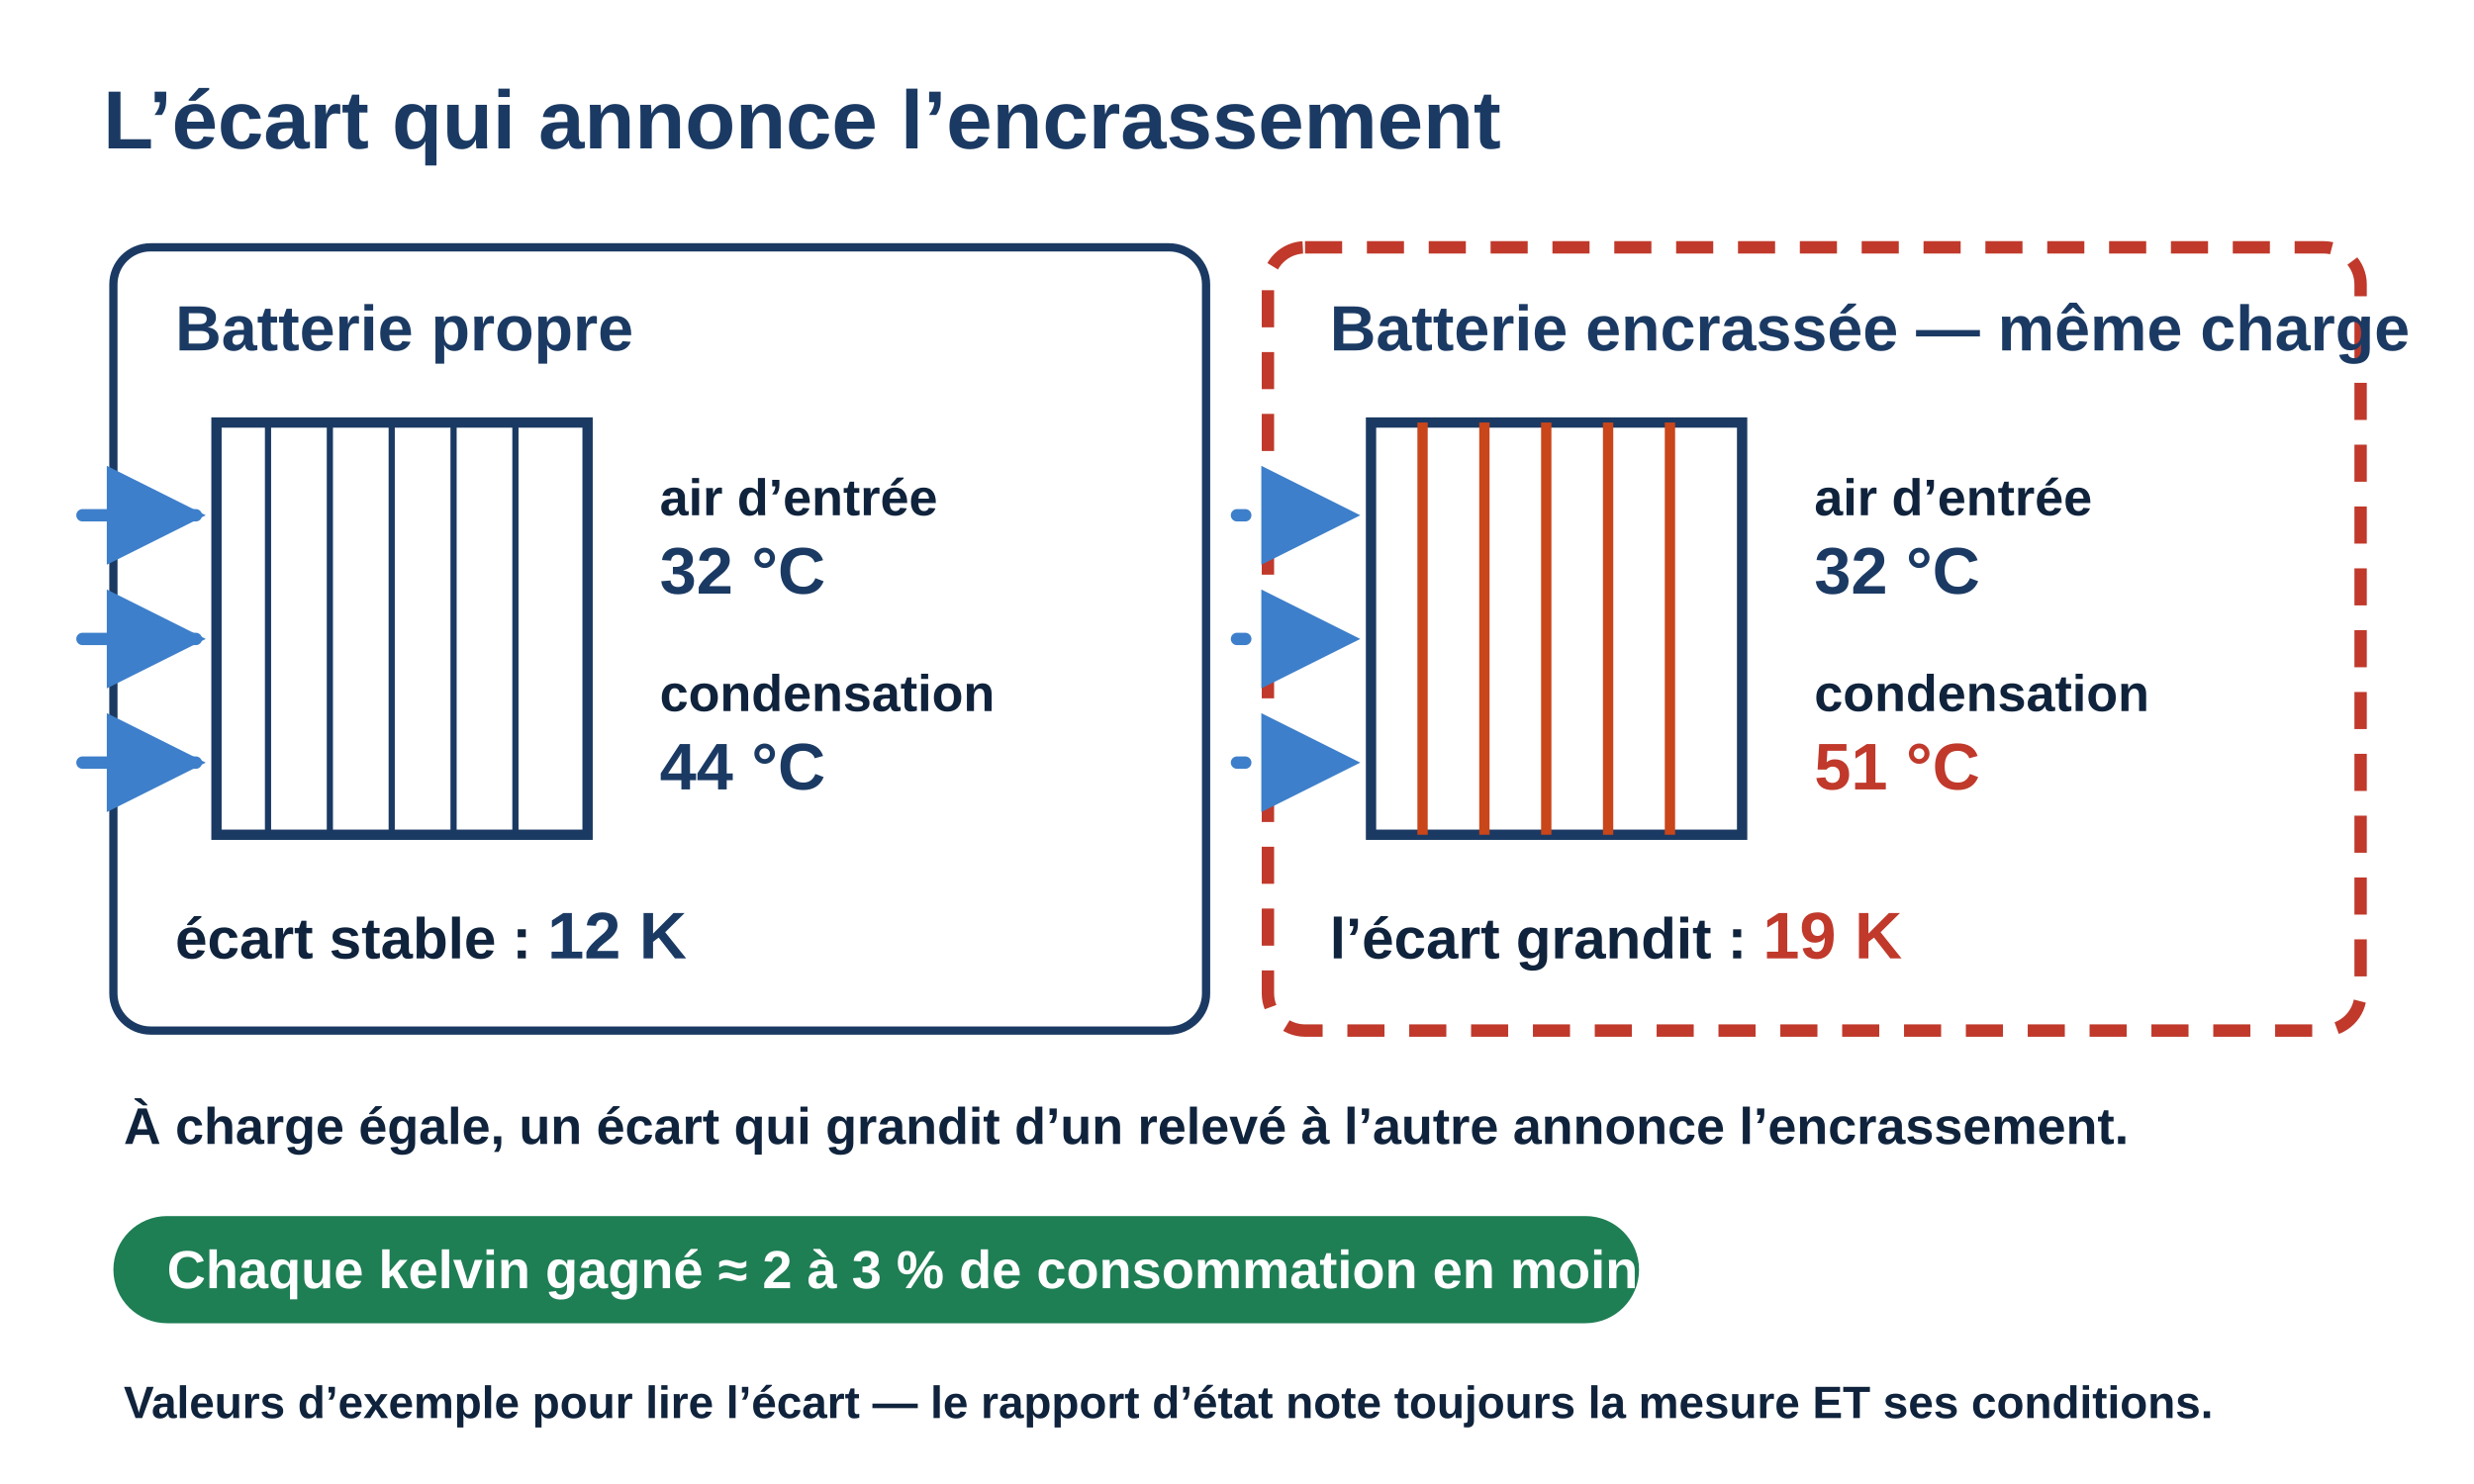
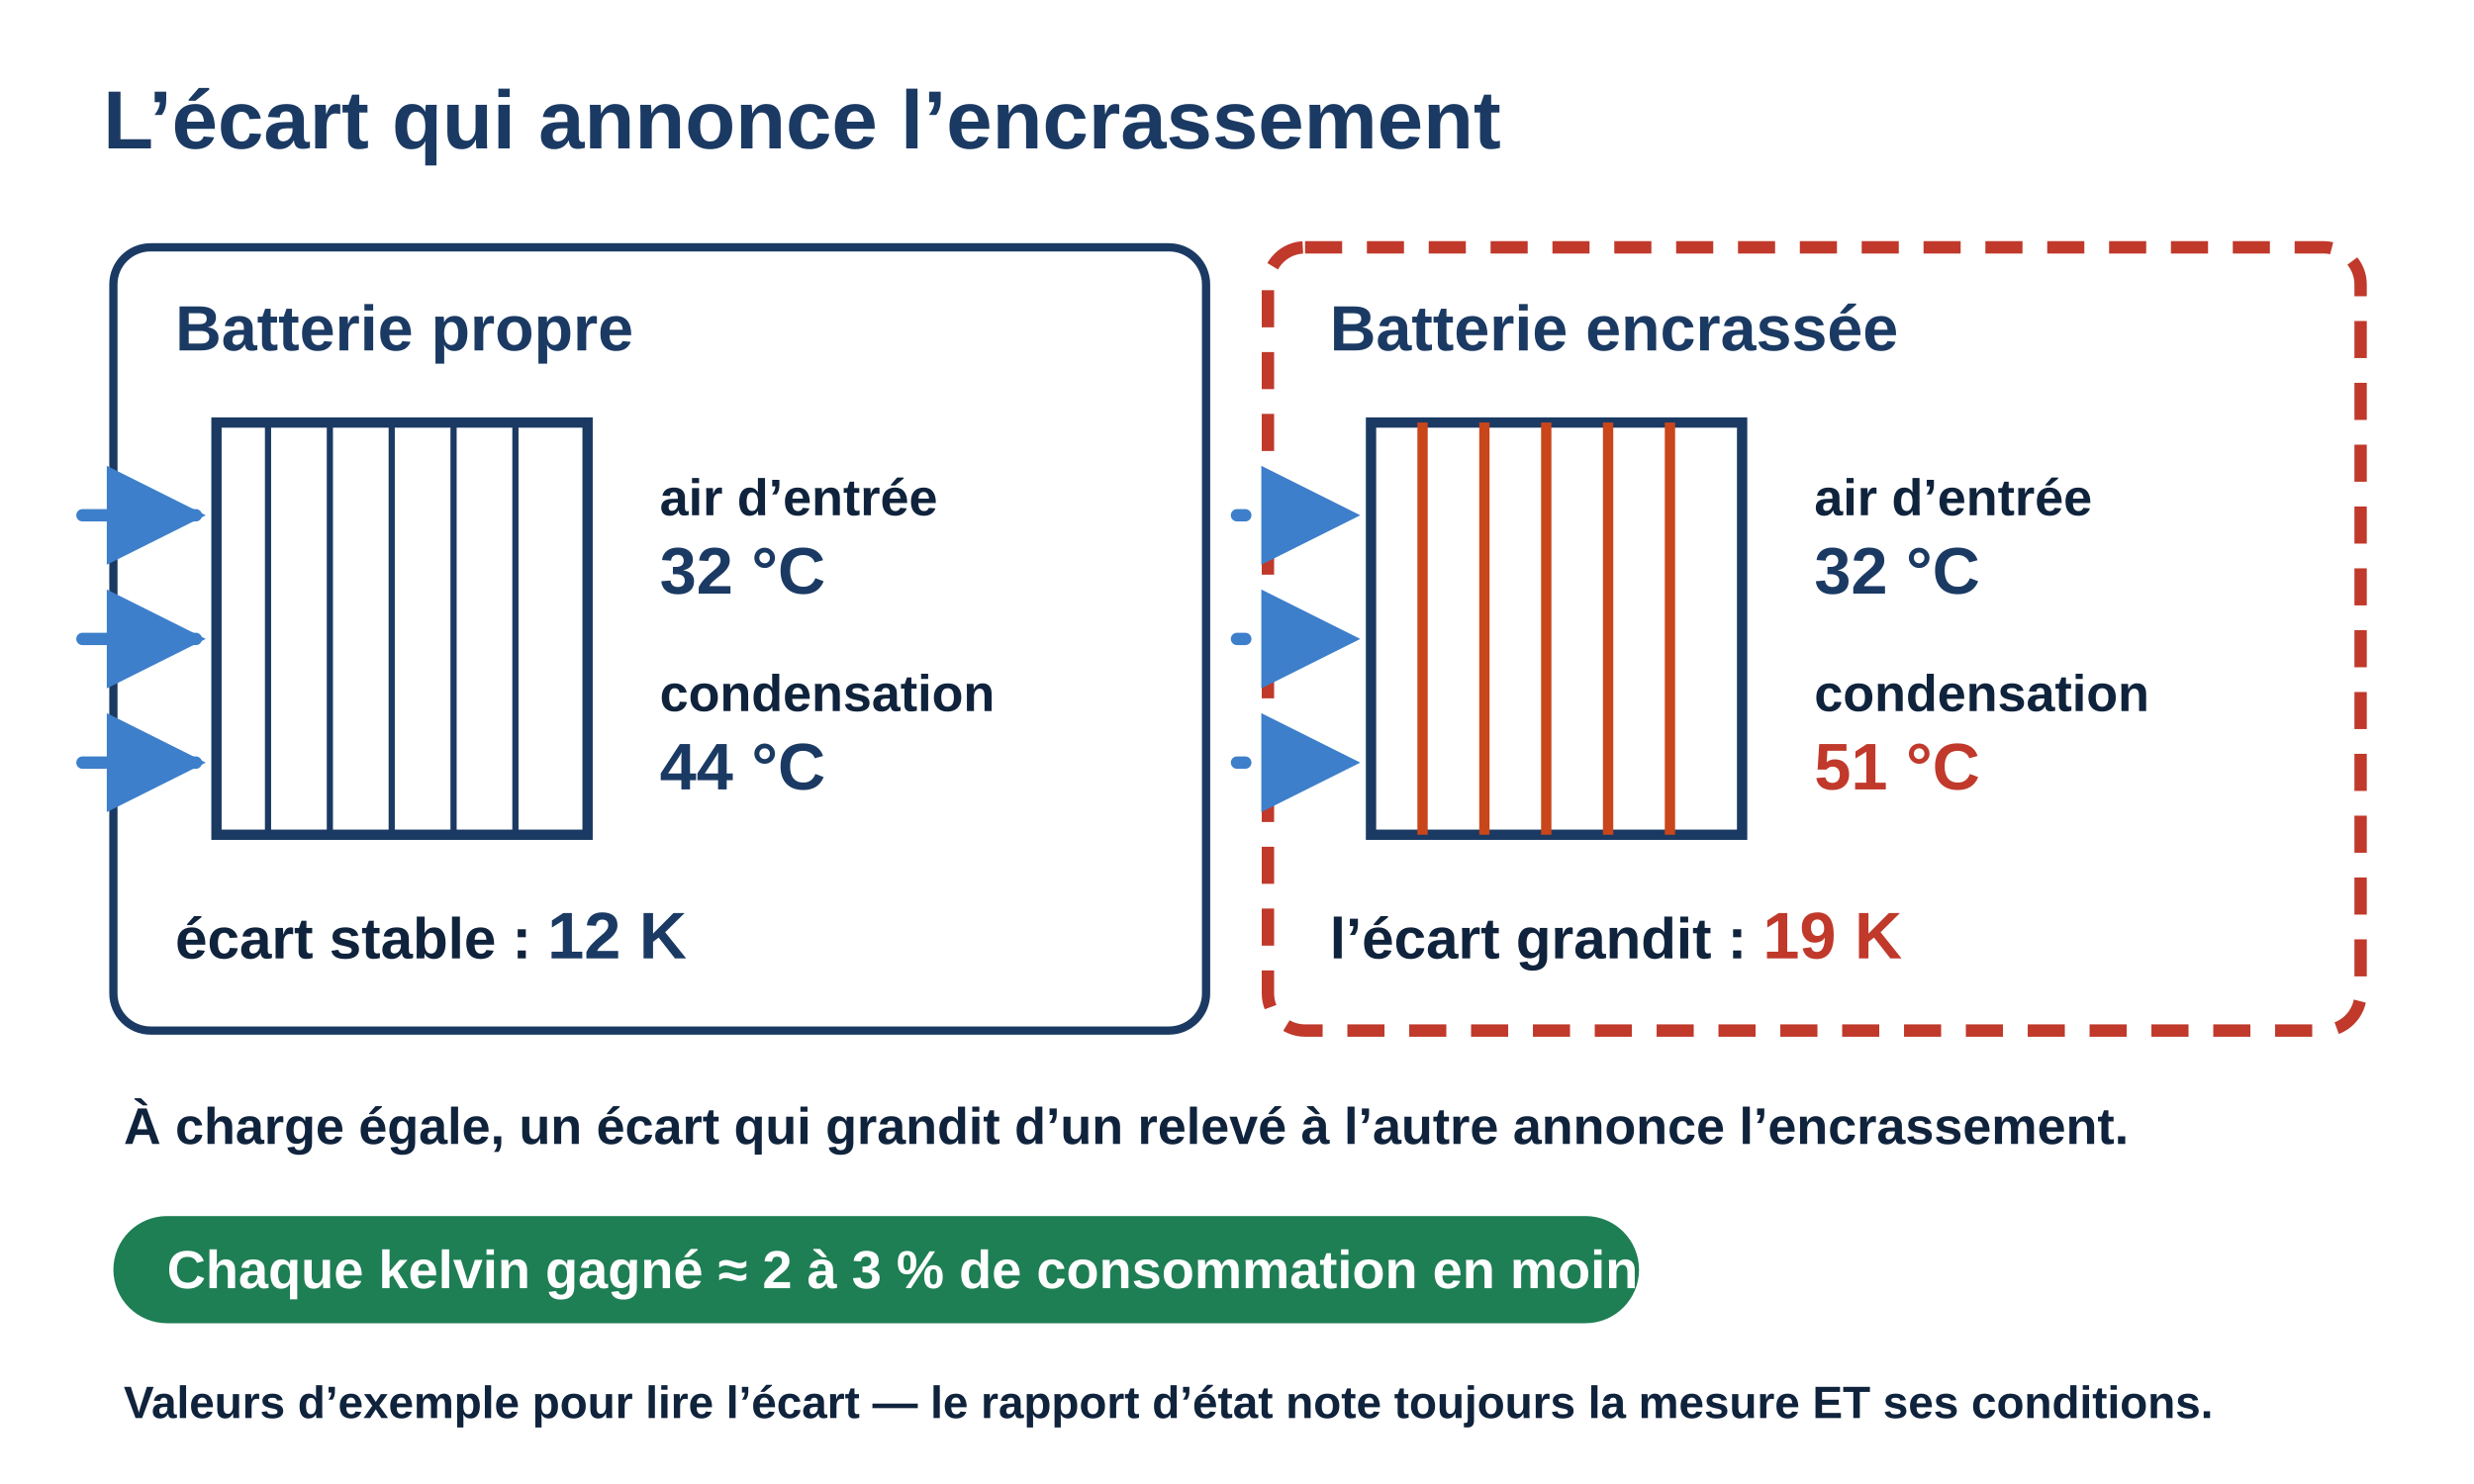
<svg xmlns="http://www.w3.org/2000/svg" viewBox="0 0 1200 720" role="img" aria-labelledby="title desc">
  <defs>
    <marker id="fc" viewBox="0 0 10 10" refX="9" refY="5" markerWidth="8" markerHeight="8" orient="auto-start-reverse">
      <path d="M 0 0 L 10 5 L 0 10 Z" fill="#3D7FCA" />
    </marker>
  </defs>
  <style>
  .title{font:700 40px 'Trebuchet MS',Arial,sans-serif;fill:#1B3A63}
  .panel-title{font:700 31px 'Trebuchet MS',Arial,sans-serif;fill:#1B3A63}
  .body{font:600 28px Calibri,Arial,sans-serif;fill:#10233C}
  .small{font:600 25px Calibri,Arial,sans-serif;fill:#10233C}
  .tiny{font:600 22px Calibri,Arial,sans-serif;fill:#10233C}
  .val{font:700 32px 'Trebuchet MS',Arial,sans-serif;fill:#1B3A63}
  .val.rouge{fill:#C0392B}
  .badge-text{font:700 26px Calibri,Arial,sans-serif;fill:white}
  .panel{fill:white;stroke:#1B3A63;stroke-width:4}
  .panel.danger{stroke:#C0392B;stroke-width:6;stroke-dasharray:18 12}
  .batt{fill:none;stroke:#1B3A63;stroke-width:5}
  .ail{fill:none;stroke:#1B3A63;stroke-width:3}
  .ail.sale{stroke:#C9451A;stroke-width:5}
  .flow{fill:none;stroke:#3D7FCA;stroke-width:6;stroke-linecap:round}
  .flow.faible{stroke-dasharray:4 12}
  .badge.green{fill:#1E7E54}.badge.orange{fill:#C9451A}
  </style>
  <rect width="1200" height="720" fill="white" />
  <text x="50" y="72" class="title">L’écart qui annonce l’encrassement</text>
  <g>
    <rect x="55" y="120" width="530" height="380" rx="18" class="panel" />
    <text x="85" y="170" class="panel-title">Batterie propre</text>
    <rect x="105" y="205" width="180" height="200" class="batt" />
    <line x1="130" y1="205" x2="130" y2="405" class="ail" />
    <line x1="160" y1="205" x2="160" y2="405" class="ail" />
    <line x1="190" y1="205" x2="190" y2="405" class="ail" />
    <line x1="220" y1="205" x2="220" y2="405" class="ail" />
    <line x1="250" y1="205" x2="250" y2="405" class="ail" />
    <path d="M 40 250 L 95 250" class="flow" marker-end="url(#fc)" />
    <path d="M 40 310 L 95 310" class="flow" marker-end="url(#fc)" />
    <path d="M 40 370 L 95 370" class="flow" marker-end="url(#fc)" />
    <text x="320" y="250" class="small">air d’entrée</text>
    <text x="320" y="288" class="val">32 °C</text>
    <text x="320" y="345" class="small">condensation</text>
    <text x="320" y="383" class="val">44 °C</text>
    <text x="85" y="465" class="body">écart stable : <tspan class="val">12 K</tspan>
    </text>
  </g>
  <g>
    <rect x="615" y="120" width="530" height="380" rx="18" class="panel danger" />
-     <text x="645" y="170" class="panel-title">Batterie encrassée — même charge</text>
+     <text x="645" y="170" class="panel-title">Batterie encrassée</text>
    <rect x="665" y="205" width="180" height="200" class="batt" />
    <line x1="690" y1="205" x2="690" y2="405" class="ail sale" />
    <line x1="720" y1="205" x2="720" y2="405" class="ail sale" />
    <line x1="750" y1="205" x2="750" y2="405" class="ail sale" />
    <line x1="780" y1="205" x2="780" y2="405" class="ail sale" />
    <line x1="810" y1="205" x2="810" y2="405" class="ail sale" />
    <path d="M 600 250 L 655 250" class="flow faible" marker-end="url(#fc)" />
    <path d="M 600 310 L 655 310" class="flow faible" marker-end="url(#fc)" />
    <path d="M 600 370 L 655 370" class="flow faible" marker-end="url(#fc)" />
    <text x="880" y="250" class="small">air d’entrée</text>
    <text x="880" y="288" class="val">32 °C</text>
    <text x="880" y="345" class="small">condensation</text>
    <text x="880" y="383" class="val rouge">51 °C</text>
    <text x="645" y="465" class="body">l’écart grandit : <tspan class="val rouge">19 K</tspan>
    </text>
  </g>
  <text x="60" y="555" class="small">À charge égale, un écart qui grandit d’un relevé à l’autre annonce l’encrassement.</text>
  <g>
    <rect x="55" y="590" width="740" height="52" rx="26" class="badge green" />
    <text x="81" y="625" class="badge-text">Chaque kelvin gagné ≈ 2 à 3 % de consommation en moins</text>
  </g>
  <text x="60" y="688" class="tiny">Valeurs d’exemple pour lire l’écart — le rapport d’état note toujours la mesure ET ses conditions.</text>
</svg>
